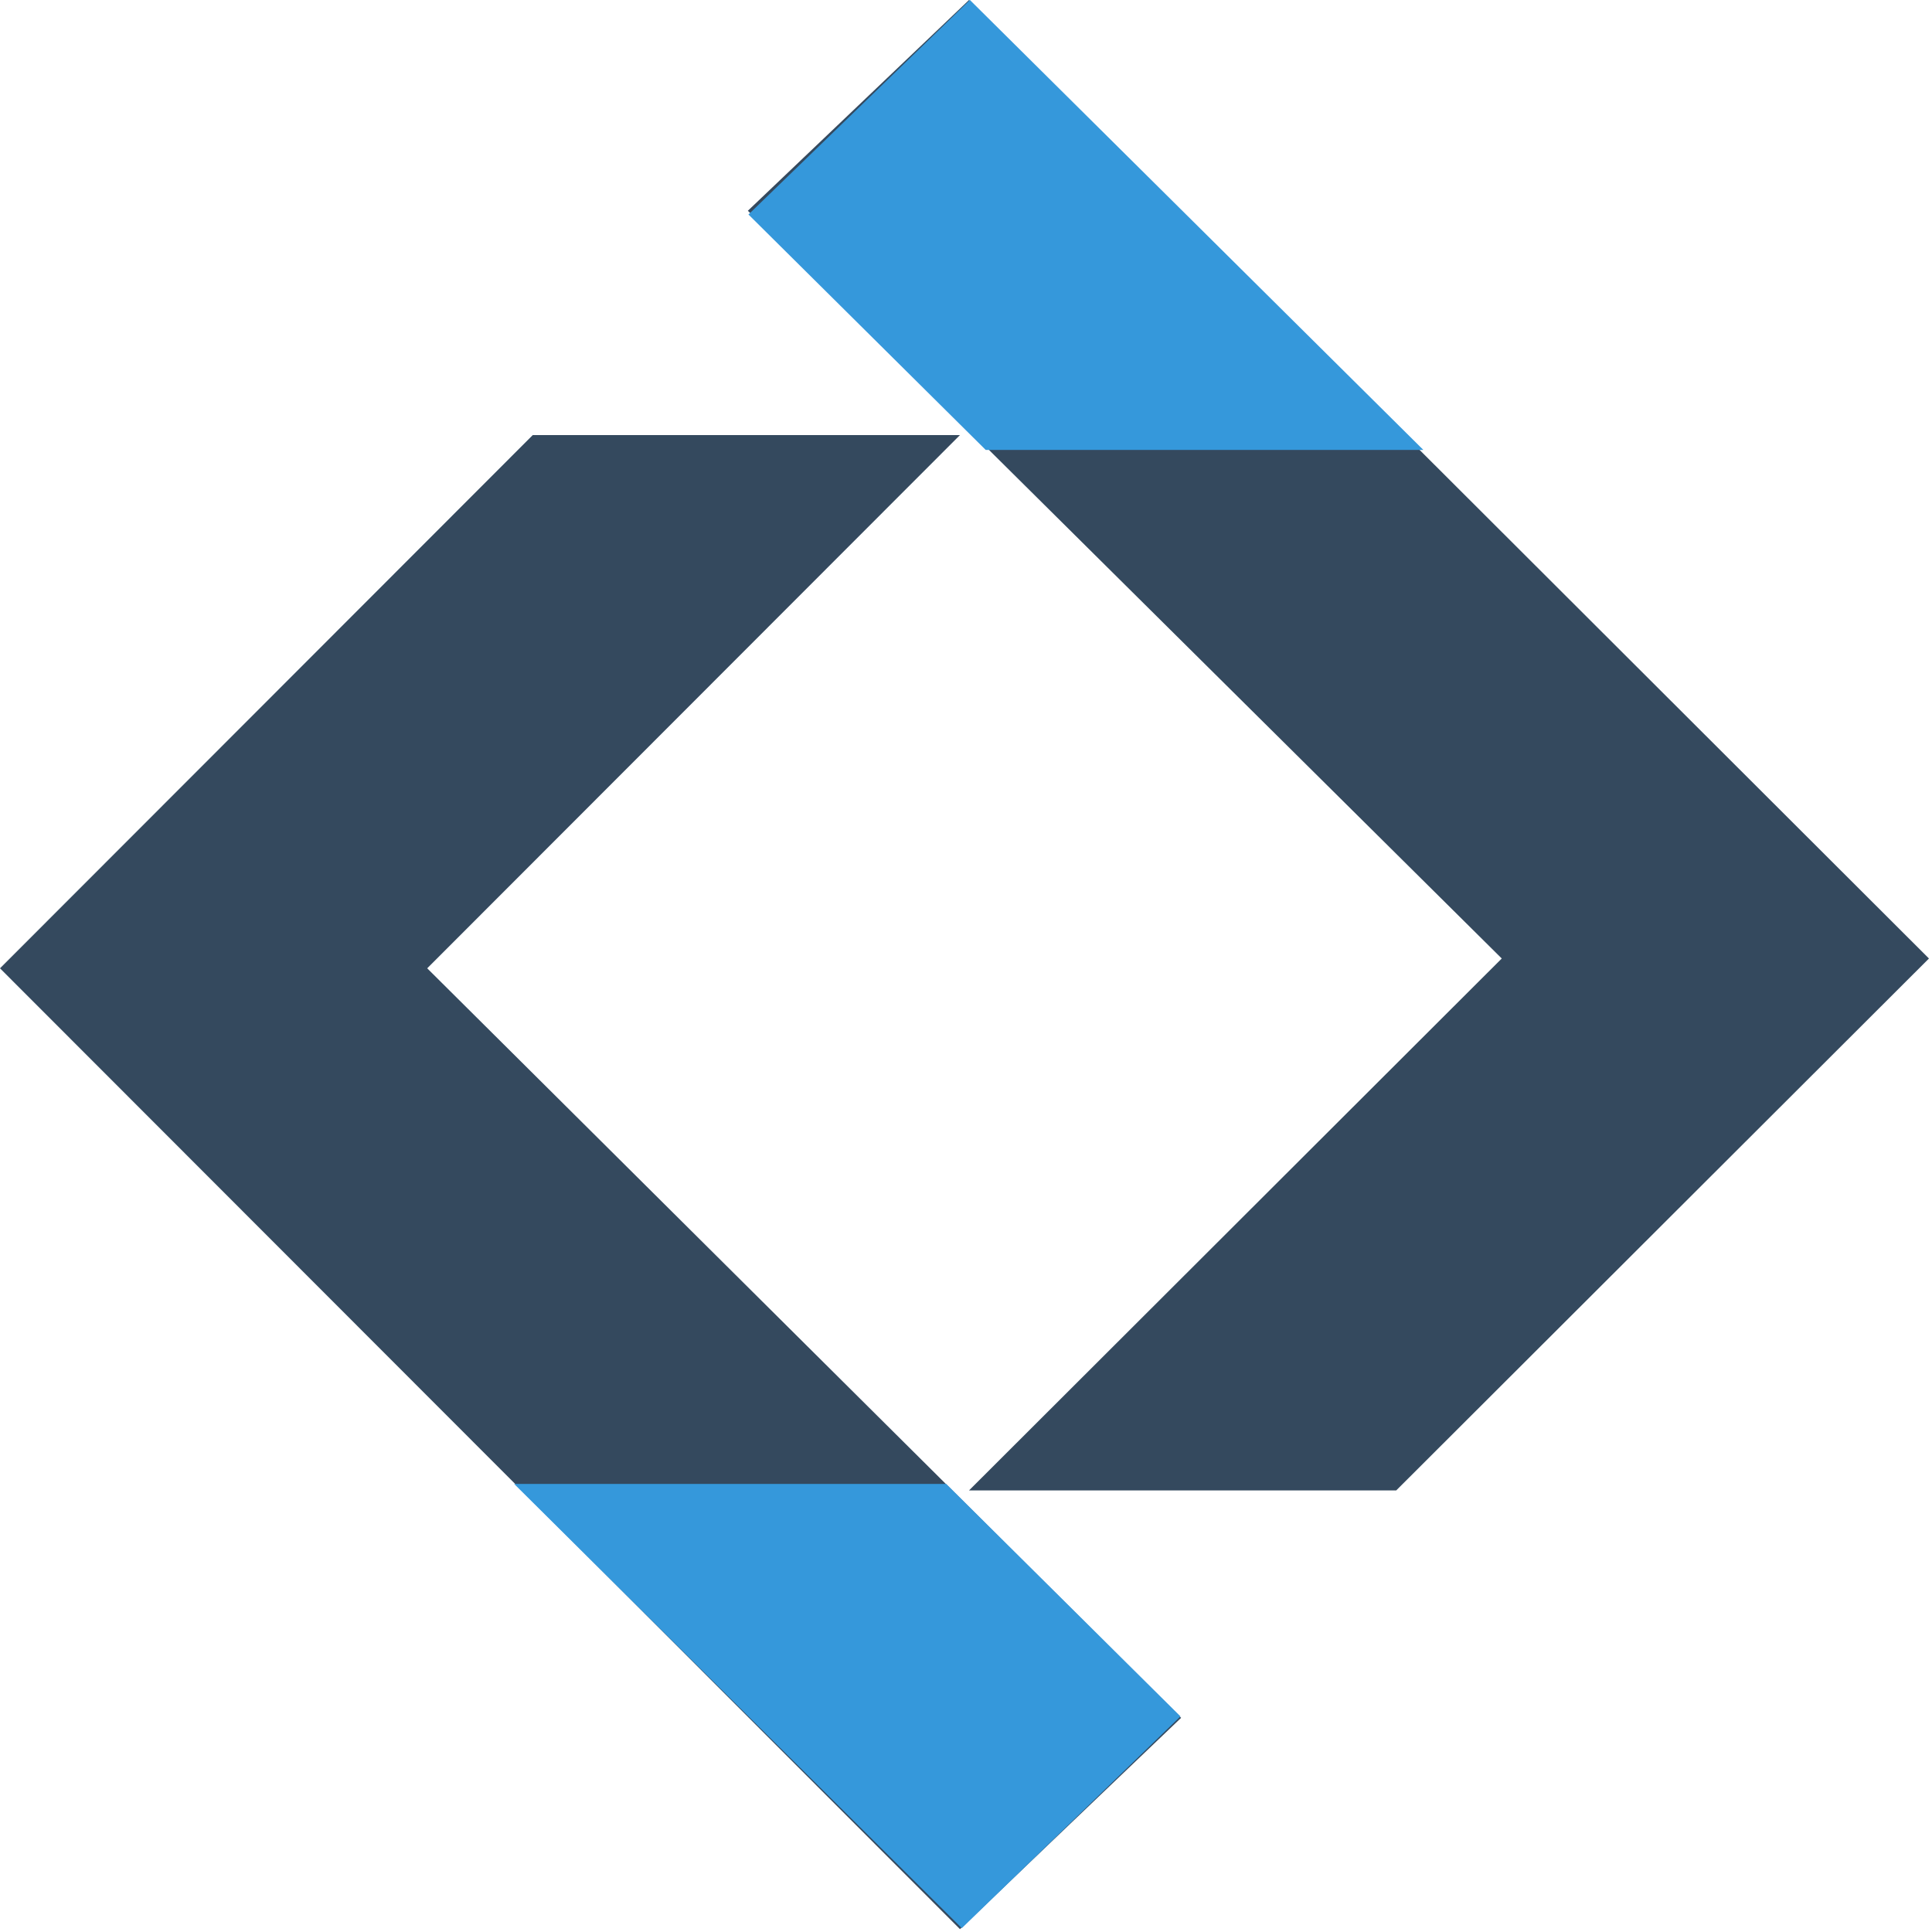
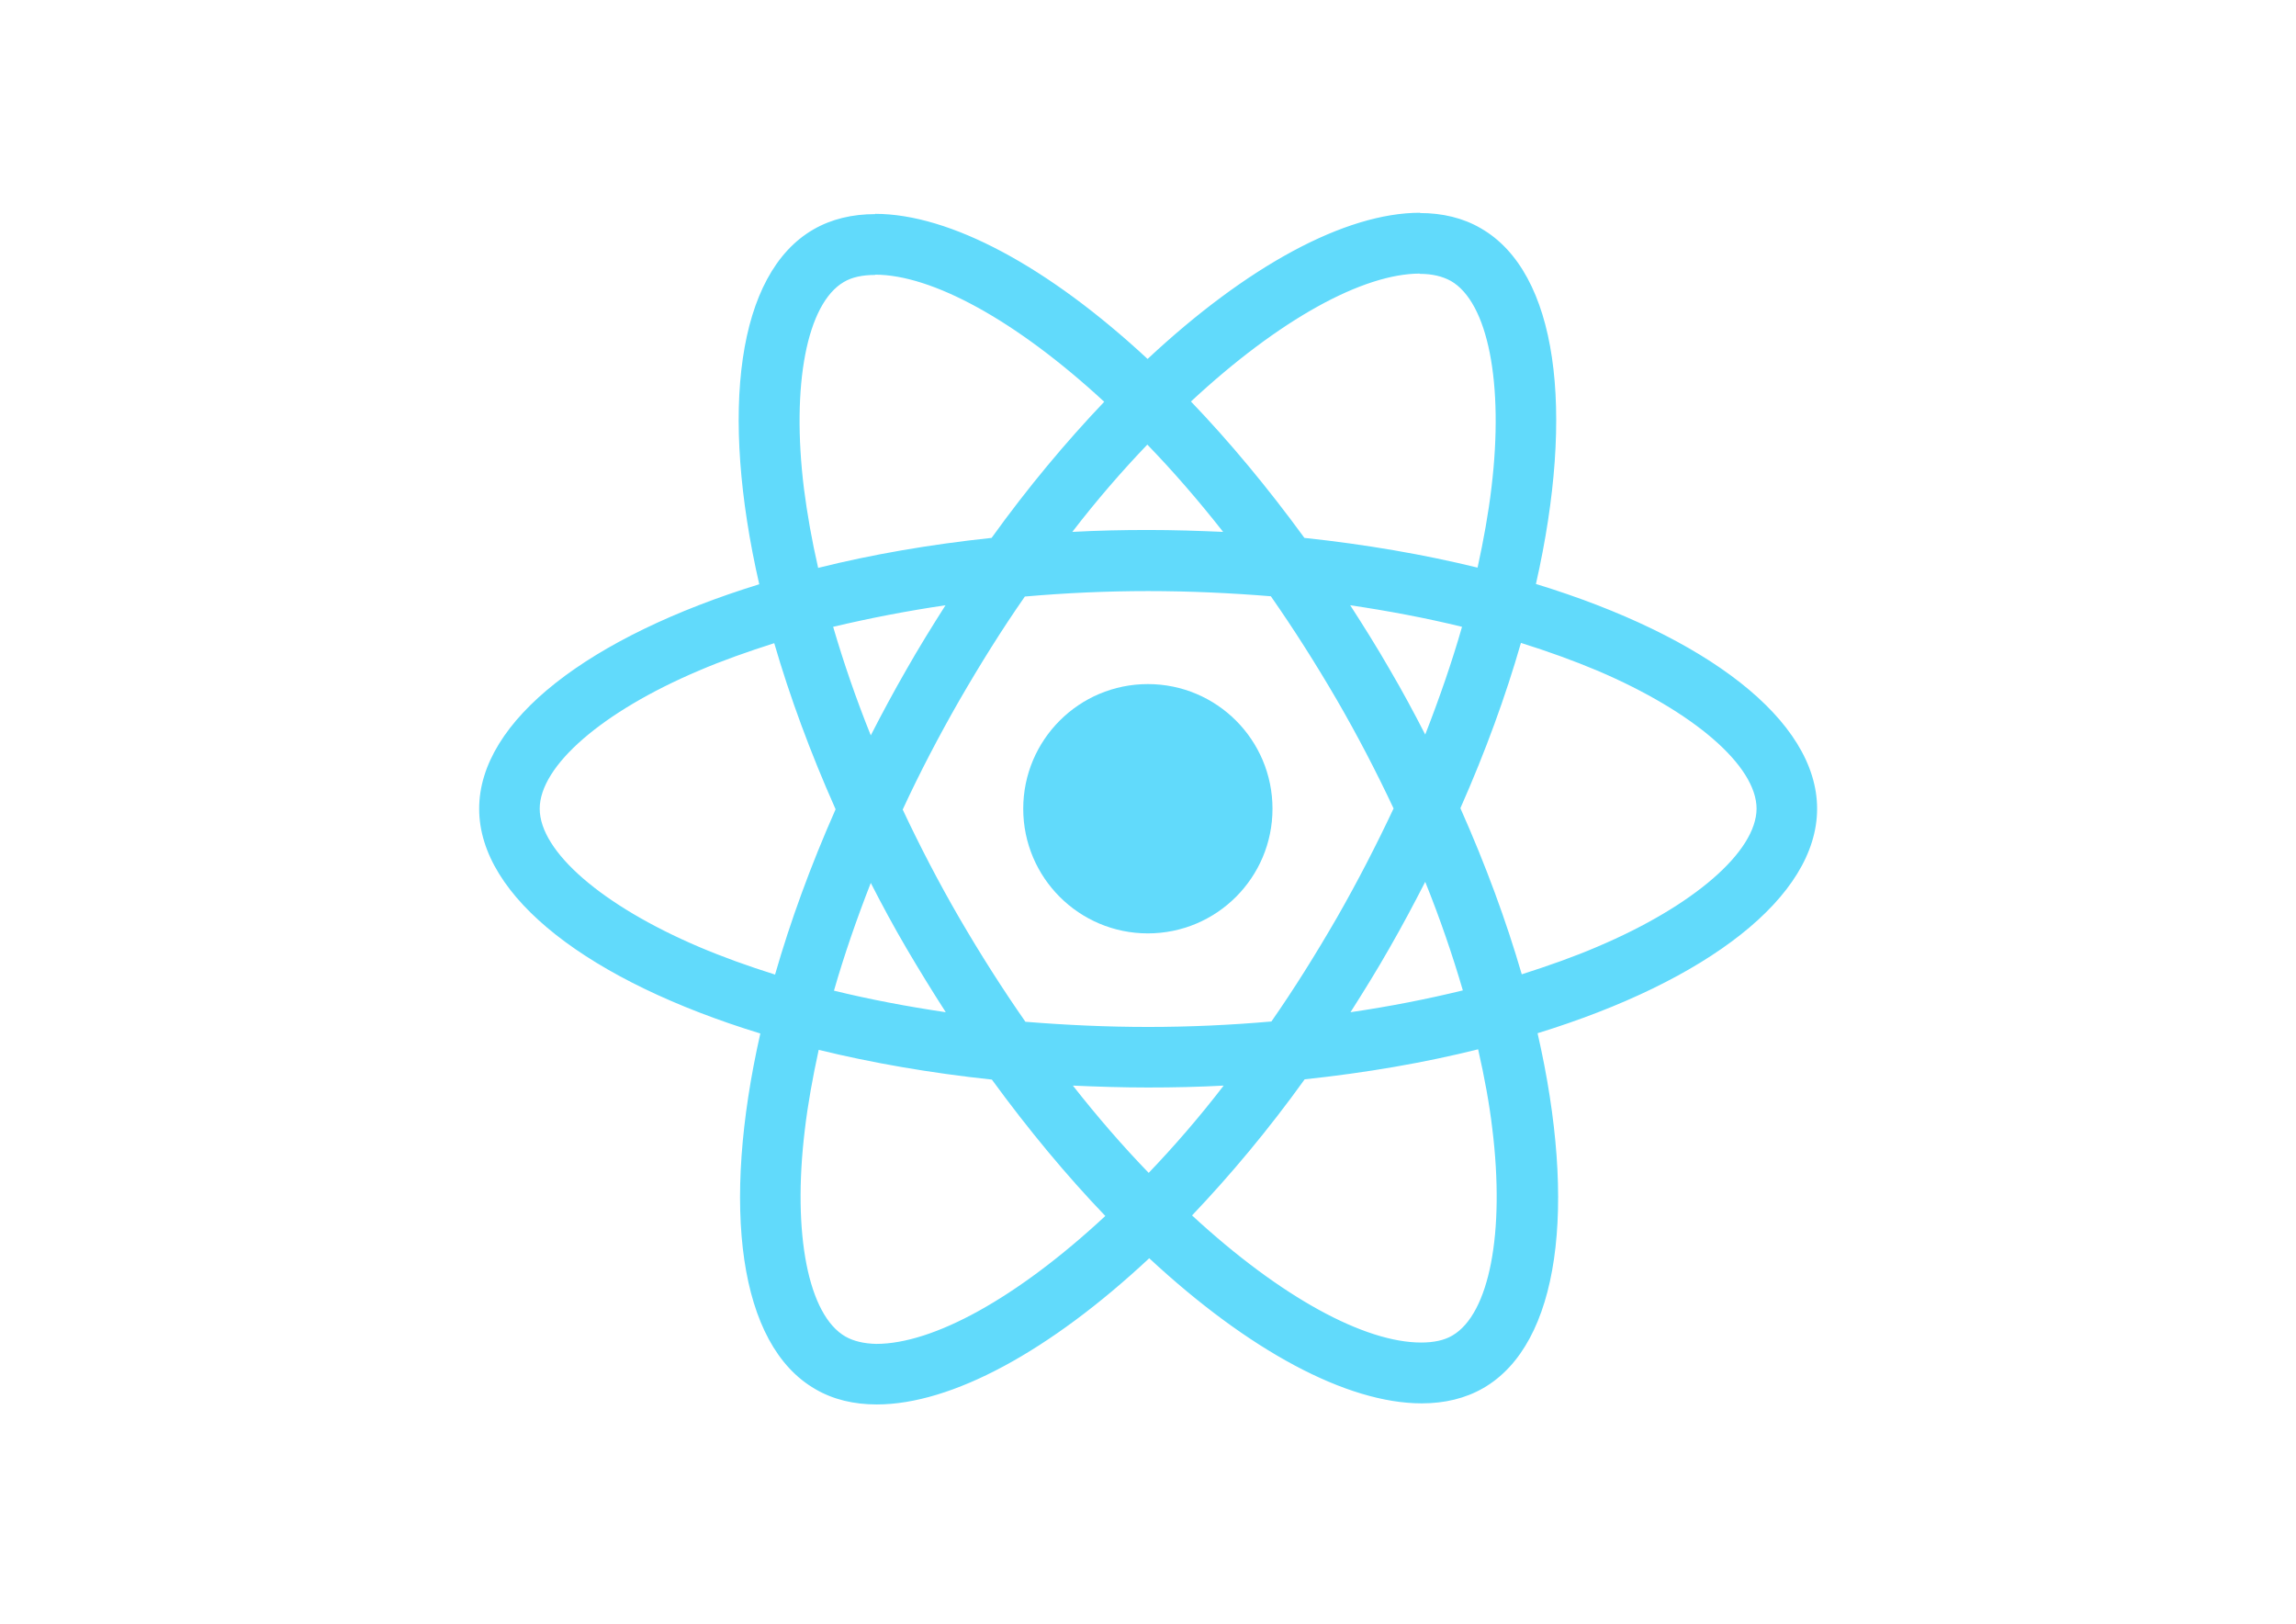
- <svg xmlns="http://www.w3.org/2000/svg" width="635" height="635" viewBox="0 0 635 635" fill="none">
-   <path d="M634.001 315.035L318.486 0L245.801 69.275L493.589 315.035L318.486 489.871H458.898L634.001 315.035Z" fill="#34495E" />
-   <path d="M467.83 147.886L318.789 0L246.001 70.504L323.988 147.886H467.83Z" fill="#3598DB" />
-   <path d="M2.9097e-06 318.259L315.516 634.057L388.2 564.614L140.413 318.259L315.516 143L175.103 143L2.9097e-06 318.259Z" fill="#34495E" />
-   <path d="M169 487.739L316.13 633.729L387.985 564.129L310.998 487.739L169 487.739Z" fill="#3598DB" />
+ <svg xmlns="http://www.w3.org/2000/svg" viewBox="0 0 841.9 595.3">
+   <g fill="#61DAFB">
+     <path d="M666.3 296.5c0-32.5-40.7-63.3-103.1-82.4 14.4-63.6 8-114.2-20.2-130.4-6.5-3.8-14.1-5.6-22.4-5.6v22.3c4.6 0 8.3.9 11.4 2.6 13.6 7.8 19.5 37.5 14.9 75.7-1.1 9.4-2.9 19.3-5.1 29.4-19.6-4.8-41-8.5-63.5-10.9-13.5-18.5-27.5-35.3-41.6-50 32.6-30.3 63.2-46.9 84-46.9V78c-27.5 0-63.5 19.6-99.9 53.6-36.4-33.8-72.4-53.2-99.9-53.2v22.3c20.7 0 51.4 16.5 84 46.6-14 14.7-28 31.4-41.3 49.9-22.6 2.4-44 6.1-63.6 11-2.3-10-4-19.7-5.2-29-4.7-38.2 1.1-67.9 14.6-75.8 3-1.8 6.9-2.6 11.5-2.6V78.5c-8.4 0-16 1.8-22.6 5.6-28.1 16.2-34.4 66.7-19.9 130.1-62.2 19.2-102.7 49.9-102.7 82.3 0 32.5 40.7 63.3 103.1 82.4-14.4 63.6-8 114.2 20.2 130.4 6.5 3.8 14.1 5.6 22.5 5.6 27.5 0 63.5-19.6 99.9-53.6 36.4 33.8 72.4 53.2 99.9 53.2 8.4 0 16-1.8 22.6-5.6 28.1-16.2 34.4-66.7 19.9-130.1 62-19.1 102.5-49.9 102.5-82.3zm-130.2-66.7c-3.7 12.9-8.3 26.2-13.5 39.5-4.1-8-8.4-16-13.1-24-4.6-8-9.5-15.8-14.4-23.4 14.2 2.1 27.9 4.7 41 7.9zm-45.8 106.5c-7.8 13.5-15.8 26.3-24.1 38.2-14.9 1.3-30 2-45.2 2-15.1 0-30.2-.7-45-1.9-8.3-11.9-16.4-24.6-24.2-38-7.6-13.1-14.5-26.4-20.8-39.8 6.2-13.4 13.2-26.8 20.7-39.9 7.8-13.5 15.8-26.3 24.1-38.2 14.9-1.3 30-2 45.2-2 15.1 0 30.2.7 45 1.9 8.3 11.9 16.4 24.6 24.2 38 7.6 13.1 14.5 26.4 20.8 39.8-6.3 13.4-13.2 26.8-20.7 39.9zm32.3-13c5.4 13.4 10 26.8 13.8 39.8-13.1 3.2-26.9 5.9-41.2 8 4.9-7.7 9.8-15.6 14.4-23.7 4.6-8 8.9-16.1 13-24.1zM421.2 430c-9.3-9.6-18.6-20.3-27.8-32 9 .4 18.2.7 27.5.7 9.4 0 18.7-.2 27.8-.7-9 11.7-18.3 22.4-27.5 32zm-74.4-58.9c-14.2-2.1-27.9-4.7-41-7.9 3.7-12.9 8.3-26.2 13.5-39.5 4.1 8 8.4 16 13.1 24 4.7 8 9.5 15.8 14.4 23.4zM420.7 163c9.3 9.6 18.6 20.3 27.8 32-9-.4-18.2-.7-27.5-.7-9.4 0-18.7.2-27.8.7 9-11.7 18.3-22.4 27.5-32zm-74 58.9c-4.9 7.7-9.8 15.6-14.4 23.7-4.6 8-8.9 16-13 24-5.4-13.4-10-26.8-13.8-39.8 13.1-3.1 26.9-5.8 41.2-7.9zm-90.5 125.2c-35.4-15.1-58.3-34.9-58.3-50.6 0-15.7 22.9-35.6 58.3-50.6 8.6-3.7 18-7 27.7-10.1 5.7 19.6 13.2 40 22.5 60.9-9.2 20.8-16.6 41.1-22.2 60.6-9.9-3.1-19.3-6.5-28-10.2zM310 490c-13.6-7.8-19.5-37.5-14.9-75.7 1.1-9.4 2.9-19.3 5.1-29.4 19.6 4.8 41 8.5 63.5 10.9 13.5 18.5 27.5 35.3 41.6 50-32.6 30.3-63.2 46.9-84 46.9-4.5-.1-8.3-1-11.3-2.7zm237.2-76.2c4.7 38.2-1.1 67.9-14.6 75.8-3 1.8-6.9 2.6-11.5 2.6-20.7 0-51.4-16.5-84-46.6 14-14.7 28-31.4 41.3-49.9 22.6-2.4 44-6.1 63.6-11 2.3 10.1 4.1 19.8 5.2 29.1zm38.5-66.7c-8.6 3.7-18 7-27.7 10.1-5.7-19.6-13.2-40-22.5-60.9 9.2-20.8 16.6-41.1 22.2-60.6 9.9 3.1 19.3 6.5 28.1 10.2 35.4 15.1 58.3 34.9 58.3 50.6-.1 15.7-23 35.6-58.4 50.6zM320.8 78.4z" />
+     <circle cx="420.9" cy="296.5" r="45.7" />
+     <path d="M520.5 78.1z" />
+   </g>
</svg>
